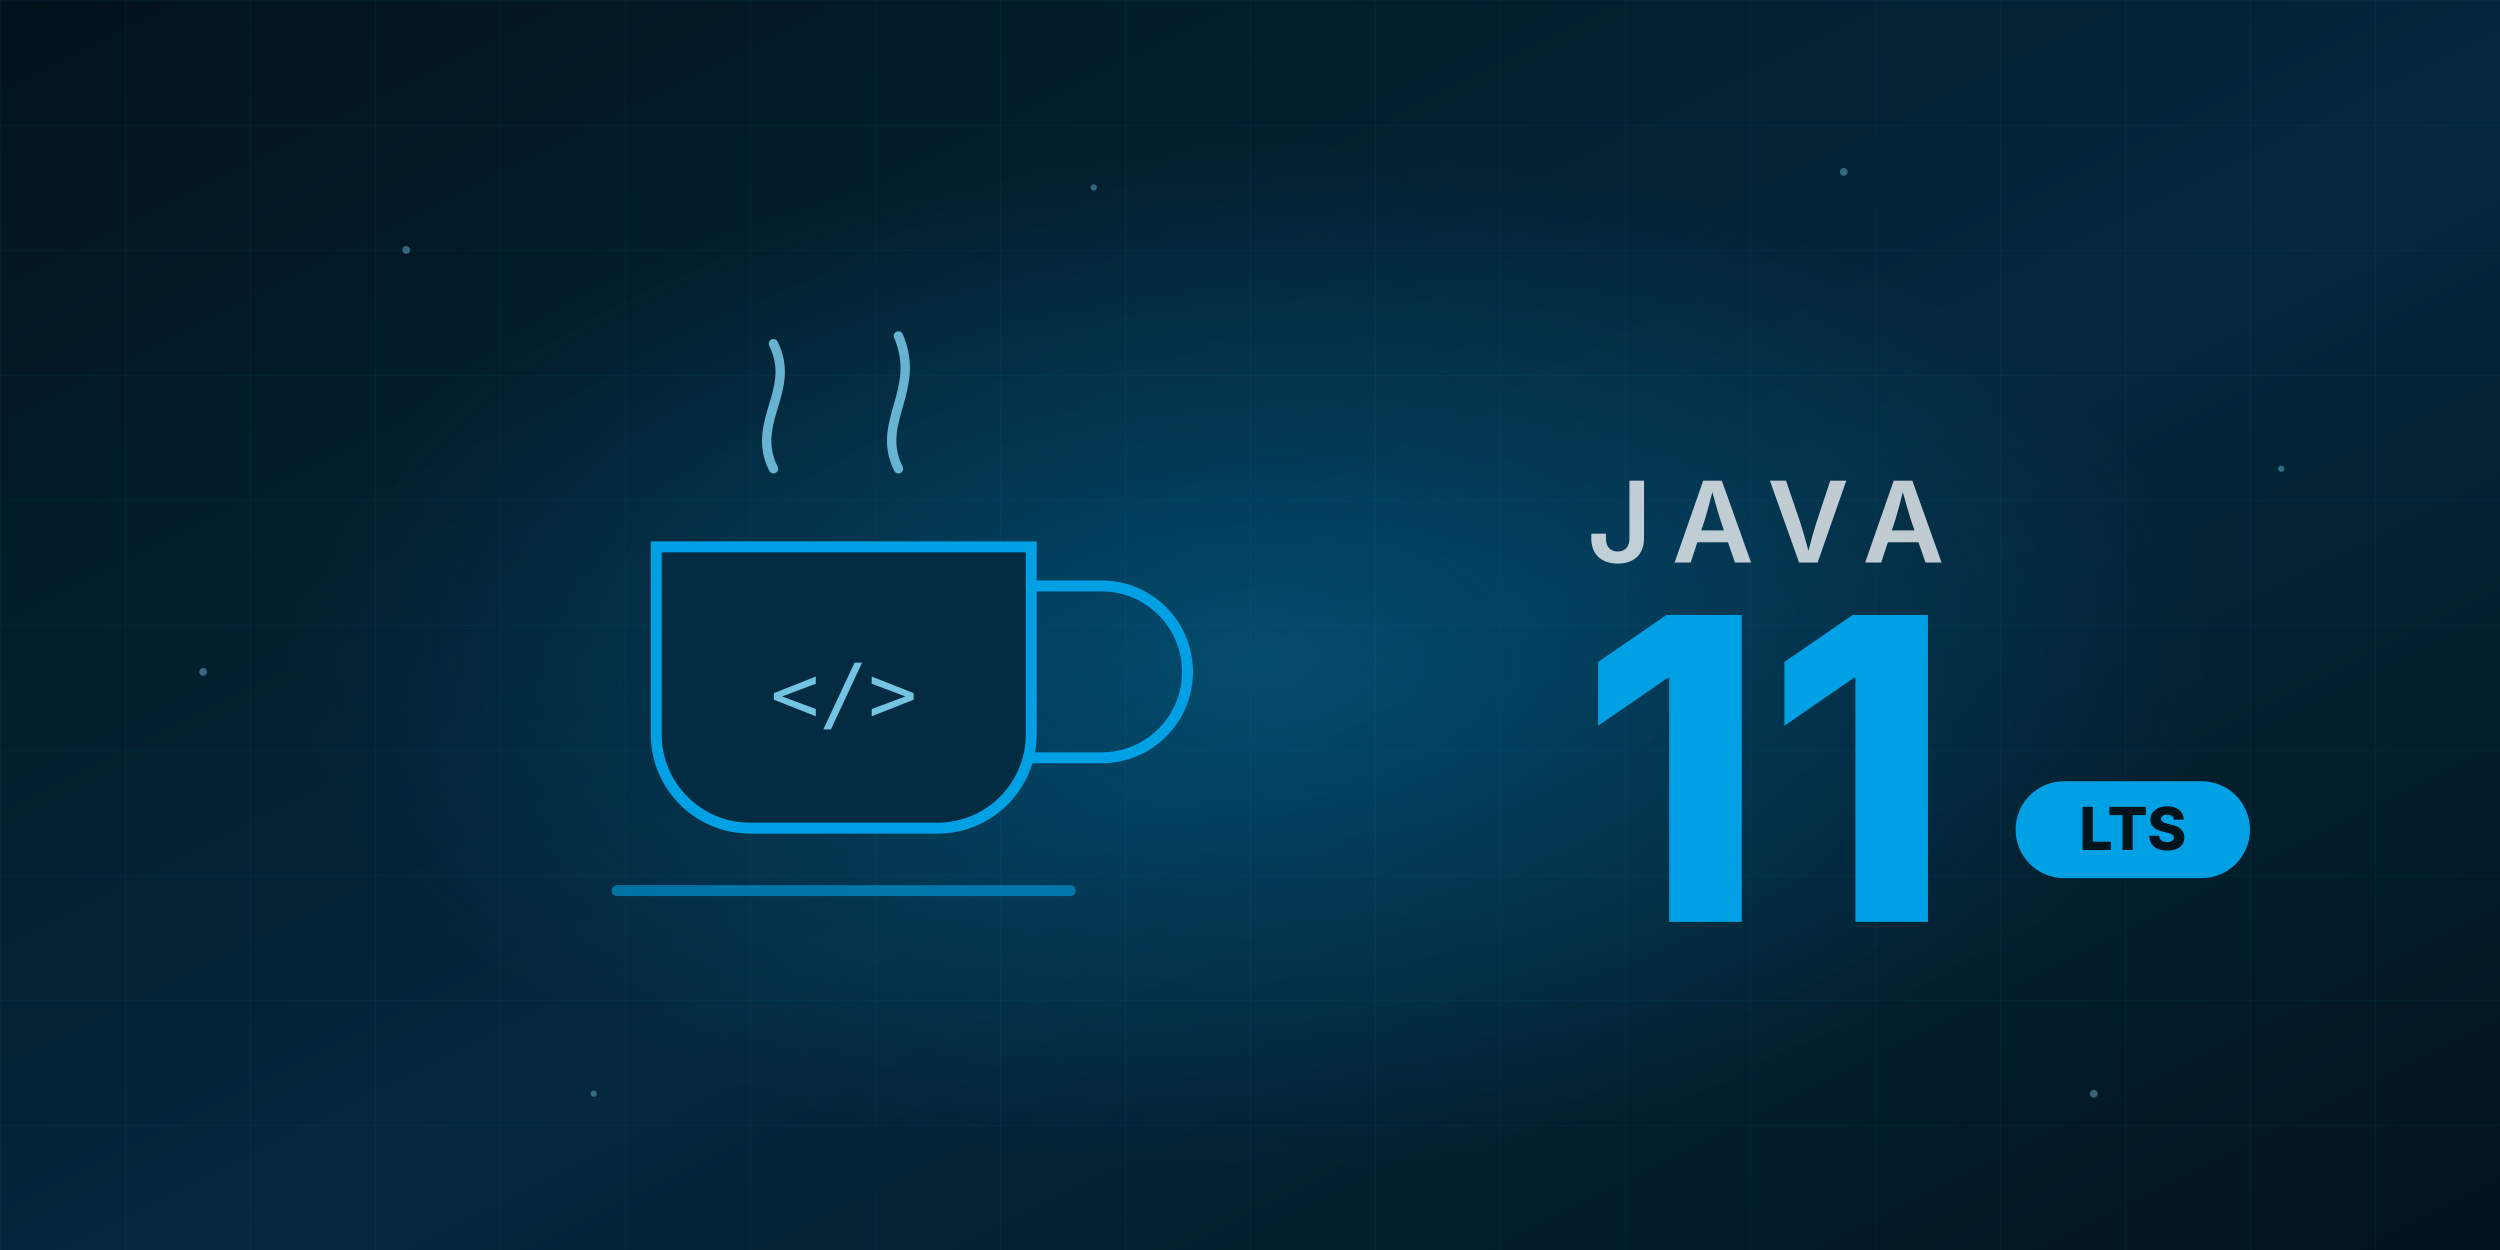
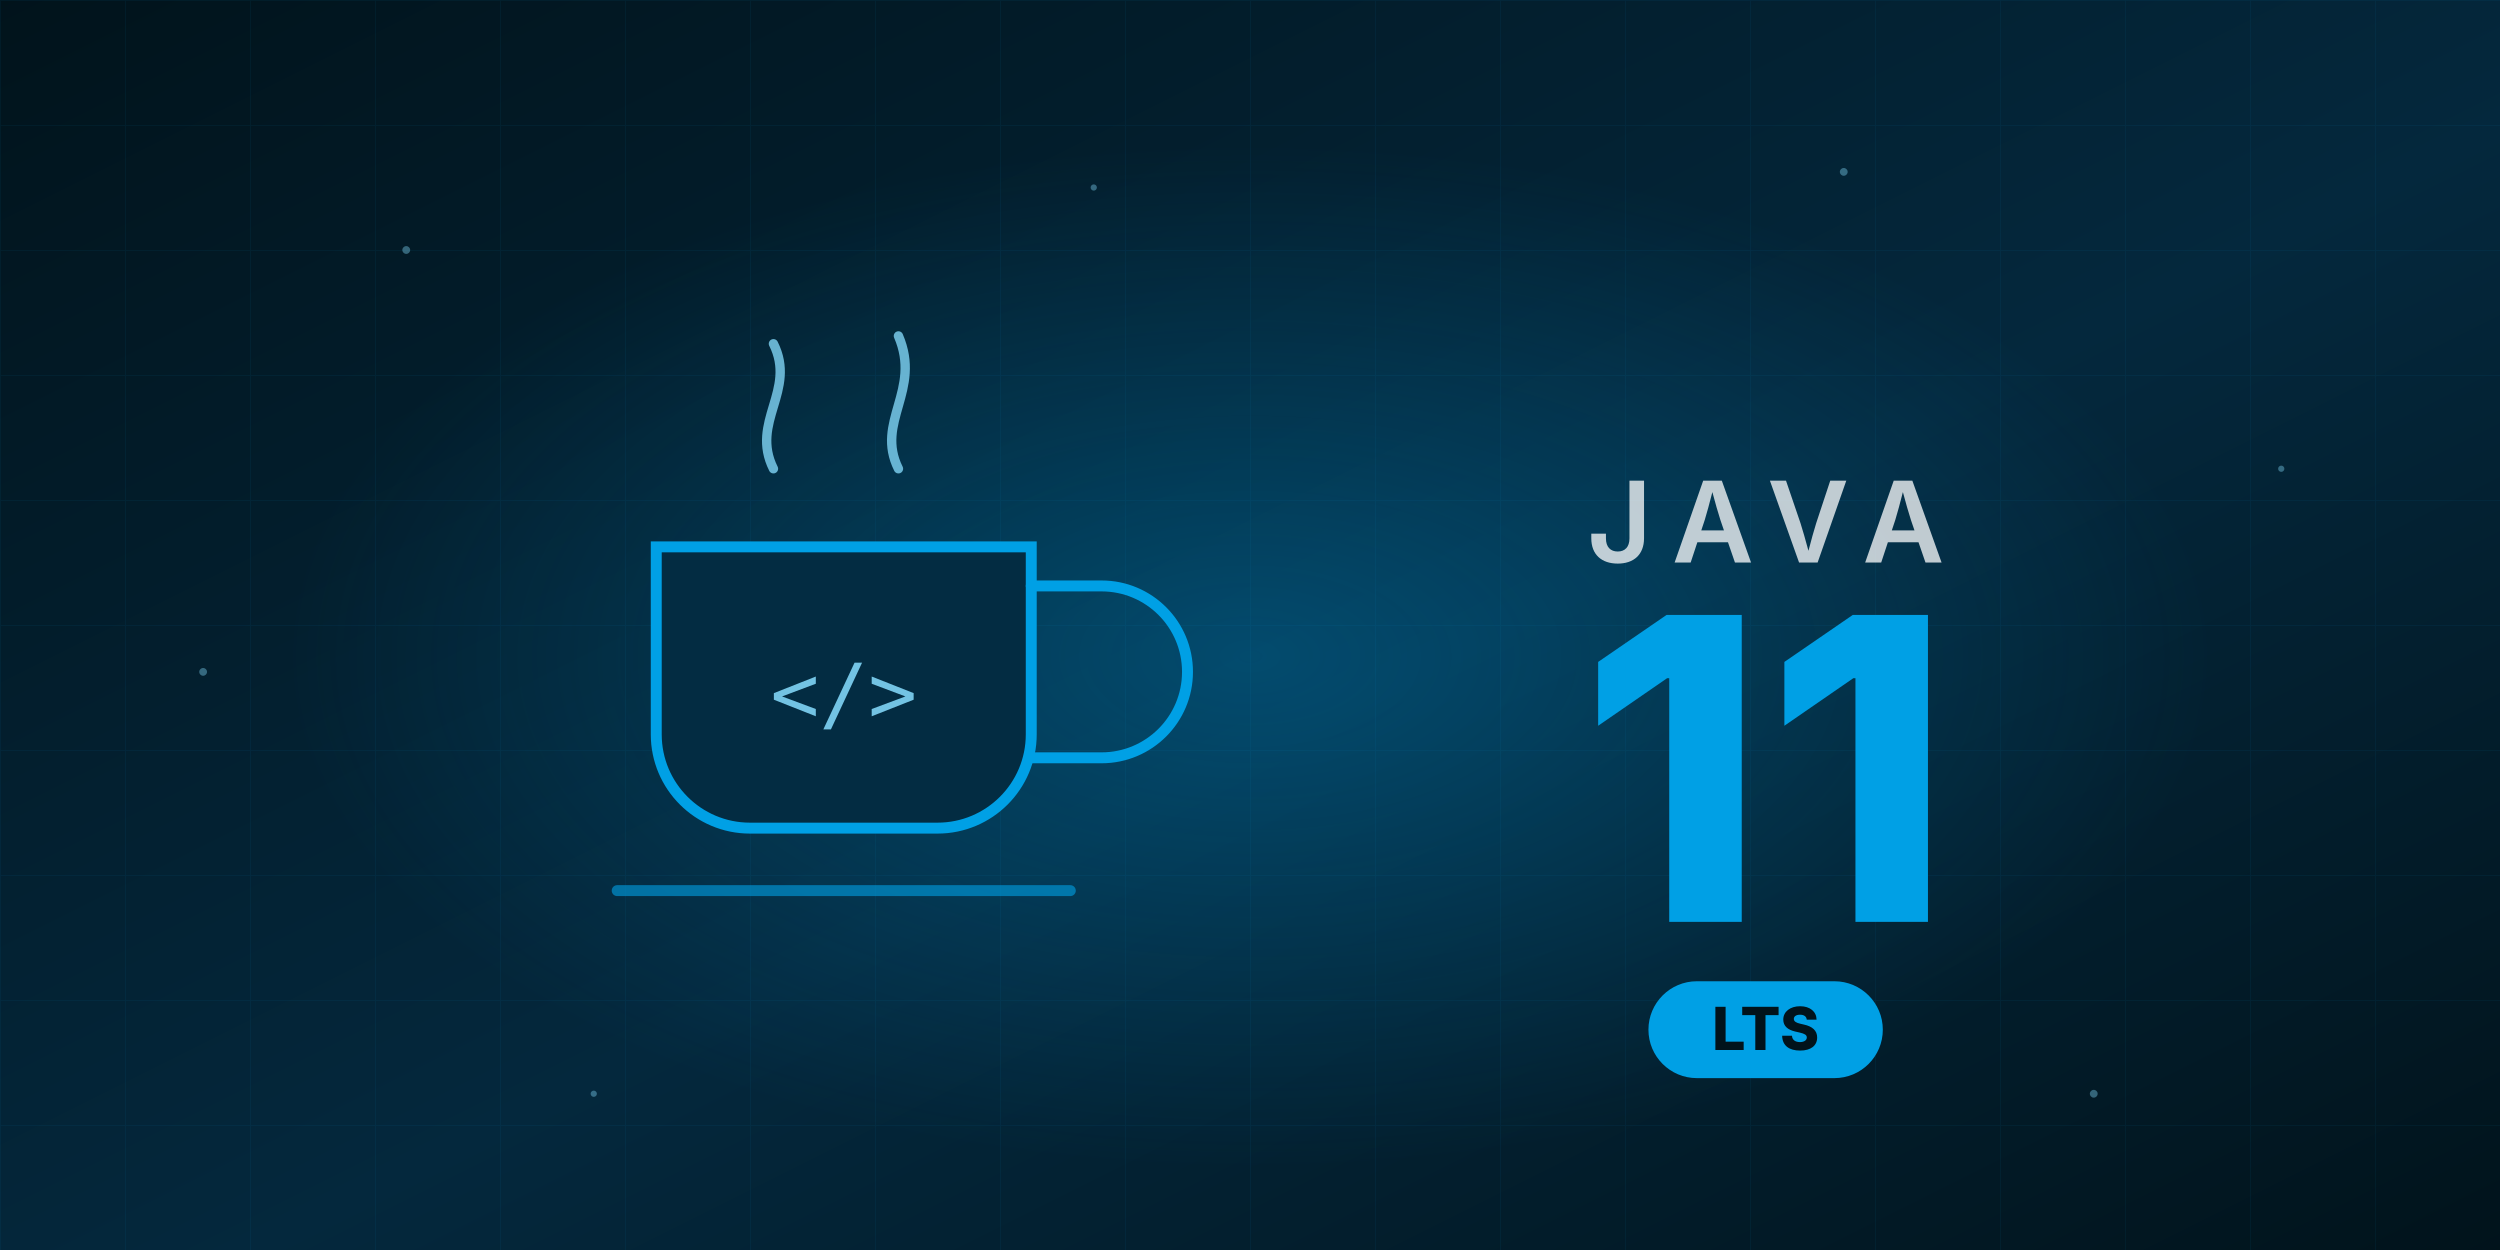
<svg xmlns="http://www.w3.org/2000/svg" viewBox="0 0 1600 800" preserveAspectRatio="xMidYMid slice">
  <defs>
    <linearGradient id="bg" x1="0" y1="0" x2="1" y2="1">
      <stop offset="0" stop-color="#01131b" />
      <stop offset="0.55" stop-color="#04283d" />
      <stop offset="1" stop-color="#01131b" />
    </linearGradient>
    <radialGradient id="glow" cx="0.5" cy="0.5" r="0.5">
      <stop offset="0" stop-color="#00a0e5" stop-opacity="0.3" />
      <stop offset="1" stop-color="#00a0e5" stop-opacity="0" />
    </radialGradient>
    <pattern id="grid" width="80" height="80" patternUnits="userSpaceOnUse">
      <path d="M80 0 H0 V80" fill="none" stroke="#00a0e5" stroke-opacity="0.07" stroke-width="1" />
    </pattern>
  </defs>
  <rect width="1600" height="800" fill="url(#bg)" />
  <rect width="1600" height="800" fill="url(#grid)" />
  <ellipse cx="800" cy="420" rx="620" ry="330" fill="url(#glow)" />
  <g stroke="#00a0e5" stroke-width="7" fill="#032c42" stroke-linecap="round">
    <path d="M420 350 H660 V470 a60 60 0 0 1 -60 60 H480 a60 60 0 0 1 -60 -60 Z" />
    <path d="M660 375 h45 a55 55 0 0 1 0 110 h-45" fill="none" />
    <path d="M395 570 h290" stroke-opacity="0.6" />
  </g>
  <g stroke="#7fd4f5" stroke-width="6" fill="none" stroke-linecap="round" opacity="0.8">
    <path d="M495 300 C480 270 510 250 495 220" />
    <path d="M575 300 C560 270 590 250 575 215" />
  </g>
  <text x="540" y="462" font-family="ui-monospace, monospace" font-size="52" fill="#7fd4f5" text-anchor="middle" opacity="0.9">&lt;/&gt;</text>
  <text x="1130" y="360" font-family="-apple-system, 'Segoe UI', sans-serif" font-size="72" font-weight="600" fill="#ffffff" fill-opacity="0.75" text-anchor="middle" letter-spacing="14">JAVA</text>
  <text x="1130" y="590" font-family="-apple-system, 'Segoe UI', sans-serif" font-size="270" font-weight="800" fill="#00a0e5" text-anchor="middle">11</text>
  <g>
-     <rect x="1290" y="500" width="150" height="62" rx="31" fill="#00a0e5" />
-     <text x="1365" y="544" font-family="-apple-system, 'Segoe UI', sans-serif" font-size="38" font-weight="800" fill="#01131b" text-anchor="middle">LTS</text>
+     <rect x="1055" y="628" width="150" height="62" rx="31" fill="#00a0e5" />
+     <text x="1130" y="672" font-family="-apple-system, 'Segoe UI', sans-serif" font-size="38" font-weight="800" fill="#01131b" text-anchor="middle">LTS</text>
  </g>
  <g fill="#7fd4f5" opacity="0.4">
    <circle cx="260" cy="160" r="2.5" />
    <circle cx="700" cy="120" r="2" />
    <circle cx="1180" cy="110" r="2.5" />
    <circle cx="1460" cy="300" r="2" />
    <circle cx="1340" cy="700" r="2.5" />
    <circle cx="380" cy="700" r="2" />
    <circle cx="130" cy="430" r="2.5" />
  </g>
</svg>
